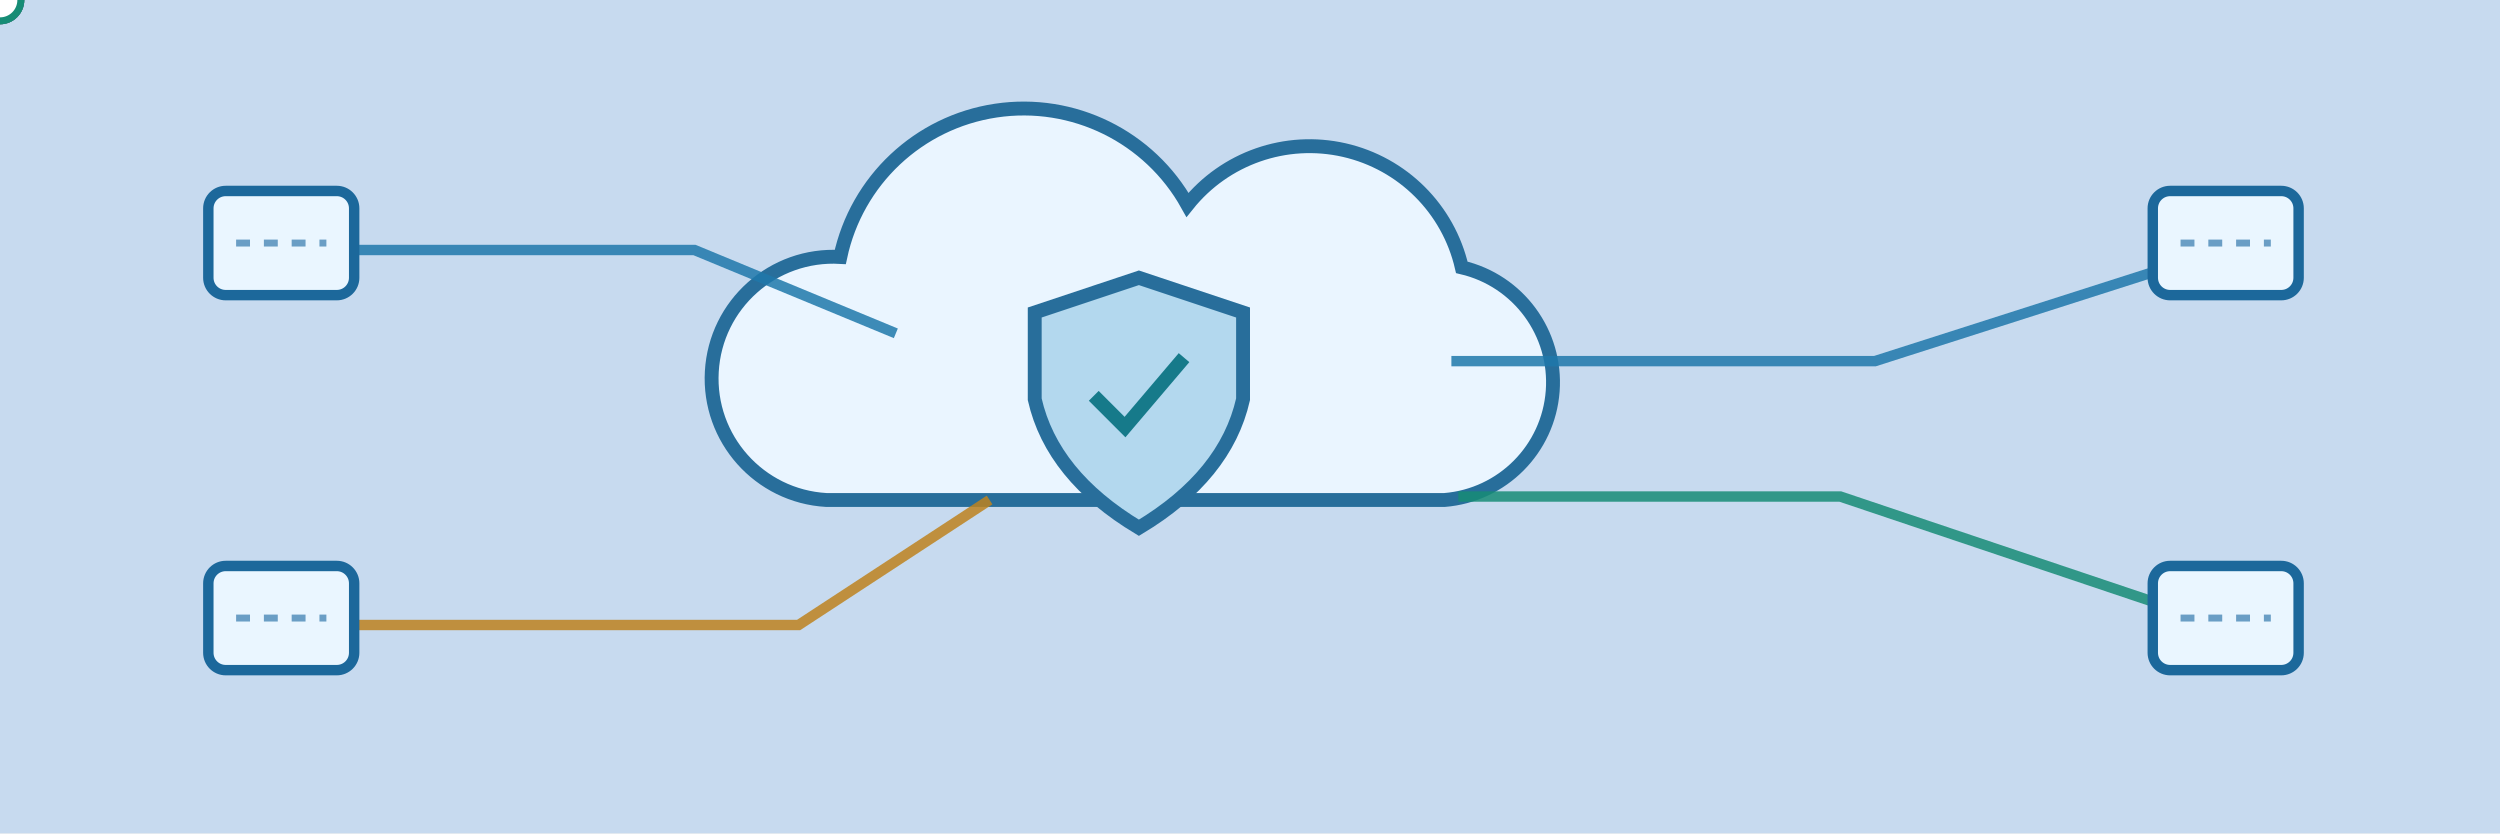
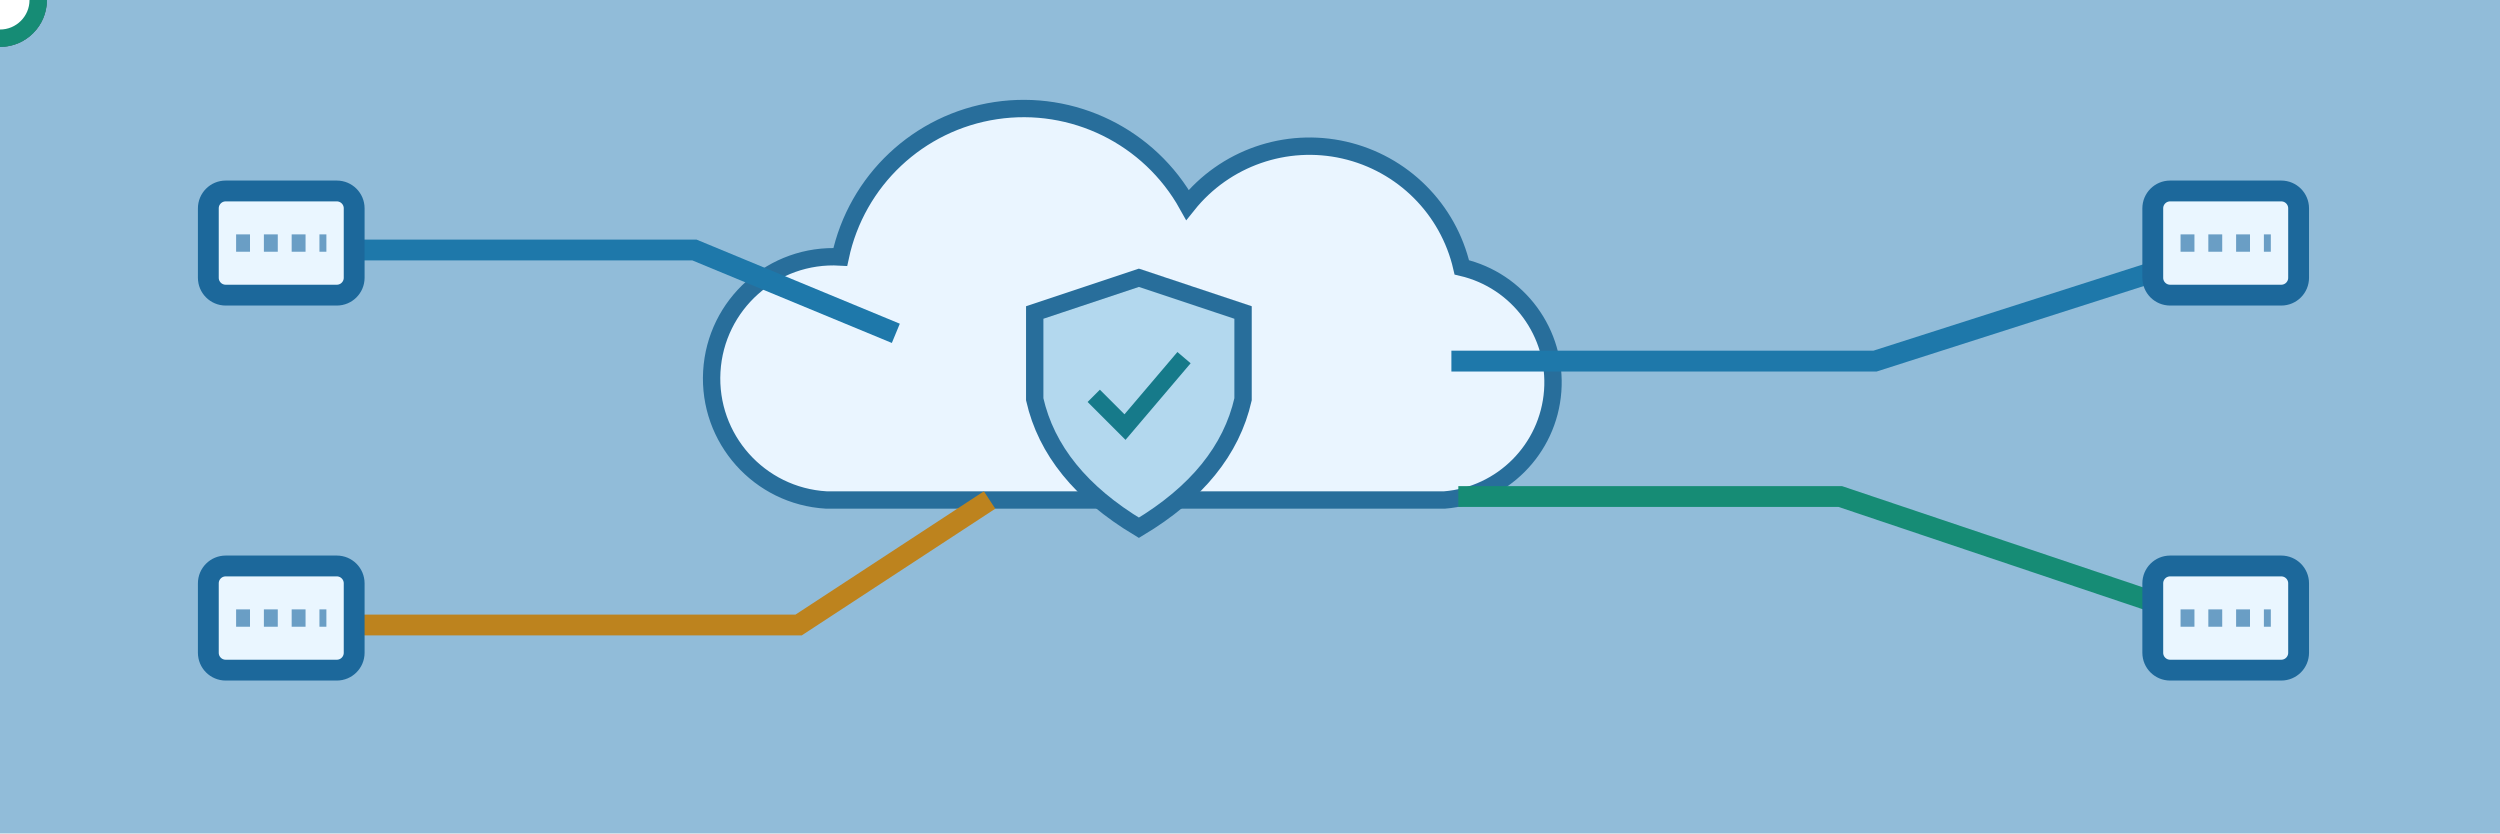
<svg xmlns="http://www.w3.org/2000/svg" viewBox="0 0 720 240">
-   <rect width="720" height="240" fill="#c7daef" />
-   <g fill="#eaf5ff" stroke="#286e9b" stroke-width="4">
+   <rect width="720" height="240" fill="#91bcd9" />
+   <g fill="#eaf5ff" stroke="#286e9b" stroke-width="5">
    <path d="M238 144a35 35 0 0 1 4-70 54 54 0 0 1 100-15 45 45 0 0 1 79 18 34 34 0 0 1-5 67Z" />
    <path d="M328 80l30 10v25q-5 22-30 37-25-15-30-37V90Z" fill="#b3d8ee" />
    <path d="m315 114 9 9 17-20" fill="none" stroke="#167a8a" />
  </g>
-   <path d="M80 72H200L258 96" fill="none" stroke="#1e78aa" stroke-width="3" opacity=".85" />
-   <circle r="6" fill="#fff" stroke="#1e78aa" stroke-width="2">
-     <animateMotion path="M80 72H200L258 96" dur="2.4s" begin="0s" repeatCount="indefinite" />
+   <path d="M80 72H200L258 96" fill="none" stroke="#1e78aa" stroke-width="6" opacity="1" />
+   <circle r="11" fill="#fff" stroke="#1e78aa" stroke-width="5">
+     <animateMotion path="M80 72H200L258 96" dur="5.0s" begin="0s" repeatCount="indefinite" />
  </circle>
-   <path d="M80 180H230L285 144" fill="none" stroke="#bd831e" stroke-width="3" opacity=".85" />
-   <circle r="6" fill="#fff" stroke="#bd831e" stroke-width="2">
-     <animateMotion path="M80 180H230L285 144" dur="2.4s" begin="0.32s" repeatCount="indefinite" />
+   <path d="M80 180H230L285 144" fill="none" stroke="#bd831e" stroke-width="6" opacity="1" />
+   <circle r="11" fill="#fff" stroke="#bd831e" stroke-width="5">
+     <animateMotion path="M80 180H230L285 144" dur="5.0s" begin="0.32s" repeatCount="indefinite" />
  </circle>
-   <path d="M418 104H540L640 72" fill="none" stroke="#1e78aa" stroke-width="3" opacity=".85" />
-   <circle r="6" fill="#fff" stroke="#1e78aa" stroke-width="2">
-     <animateMotion path="M418 104H540L640 72" dur="2.4s" begin="0.64s" repeatCount="indefinite" />
+   <path d="M418 104H540L640 72" fill="none" stroke="#1e78aa" stroke-width="6" opacity="1" />
+   <circle r="11" fill="#fff" stroke="#1e78aa" stroke-width="5">
+     <animateMotion path="M418 104H540L640 72" dur="5.0s" begin="0.64s" repeatCount="indefinite" />
  </circle>
-   <path d="M420 143H530L640 180" fill="none" stroke="#168c75" stroke-width="3" opacity=".85" />
-   <circle r="6" fill="#fff" stroke="#168c75" stroke-width="2">
-     <animateMotion path="M420 143H530L640 180" dur="2.4s" begin="0.96s" repeatCount="indefinite" />
+   <path d="M420 143H530L640 180" fill="none" stroke="#168c75" stroke-width="6" opacity="1" />
+   <circle r="11" fill="#fff" stroke="#168c75" stroke-width="5">
+     <animateMotion path="M420 143H530L640 180" dur="5.0s" begin="0.96s" repeatCount="indefinite" />
  </circle>
-   <rect x="60" y="55" width="42" height="30" rx="5" fill="#eaf6ff" stroke="#1c689b" stroke-width="3" />
-   <path d="M68 70h26" stroke="#6a9ec5" stroke-width="2" stroke-dasharray="4 4" />
-   <rect x="60" y="163" width="42" height="30" rx="5" fill="#eaf6ff" stroke="#1c689b" stroke-width="3" />
-   <path d="M68 178h26" stroke="#6a9ec5" stroke-width="2" stroke-dasharray="4 4" />
-   <rect x="620" y="55" width="42" height="30" rx="5" fill="#eaf6ff" stroke="#1c689b" stroke-width="3" />
-   <path d="M628 70h26" stroke="#6a9ec5" stroke-width="2" stroke-dasharray="4 4" />
-   <rect x="620" y="163" width="42" height="30" rx="5" fill="#eaf6ff" stroke="#1c689b" stroke-width="3" />
-   <path d="M628 178h26" stroke="#6a9ec5" stroke-width="2" stroke-dasharray="4 4" />
+   <rect x="60" y="55" width="42" height="30" rx="5" fill="#eaf6ff" stroke="#1c689b" stroke-width="6" />
+   <path d="M68 70h26" stroke="#6a9ec5" stroke-width="5" stroke-dasharray="4 4" />
+   <rect x="60" y="163" width="42" height="30" rx="5" fill="#eaf6ff" stroke="#1c689b" stroke-width="6" />
+   <path d="M68 178h26" stroke="#6a9ec5" stroke-width="5" stroke-dasharray="4 4" />
+   <rect x="620" y="55" width="42" height="30" rx="5" fill="#eaf6ff" stroke="#1c689b" stroke-width="6" />
+   <path d="M628 70h26" stroke="#6a9ec5" stroke-width="5" stroke-dasharray="4 4" />
+   <rect x="620" y="163" width="42" height="30" rx="5" fill="#eaf6ff" stroke="#1c689b" stroke-width="6" />
+   <path d="M628 178h26" stroke="#6a9ec5" stroke-width="5" stroke-dasharray="4 4" />
</svg>
